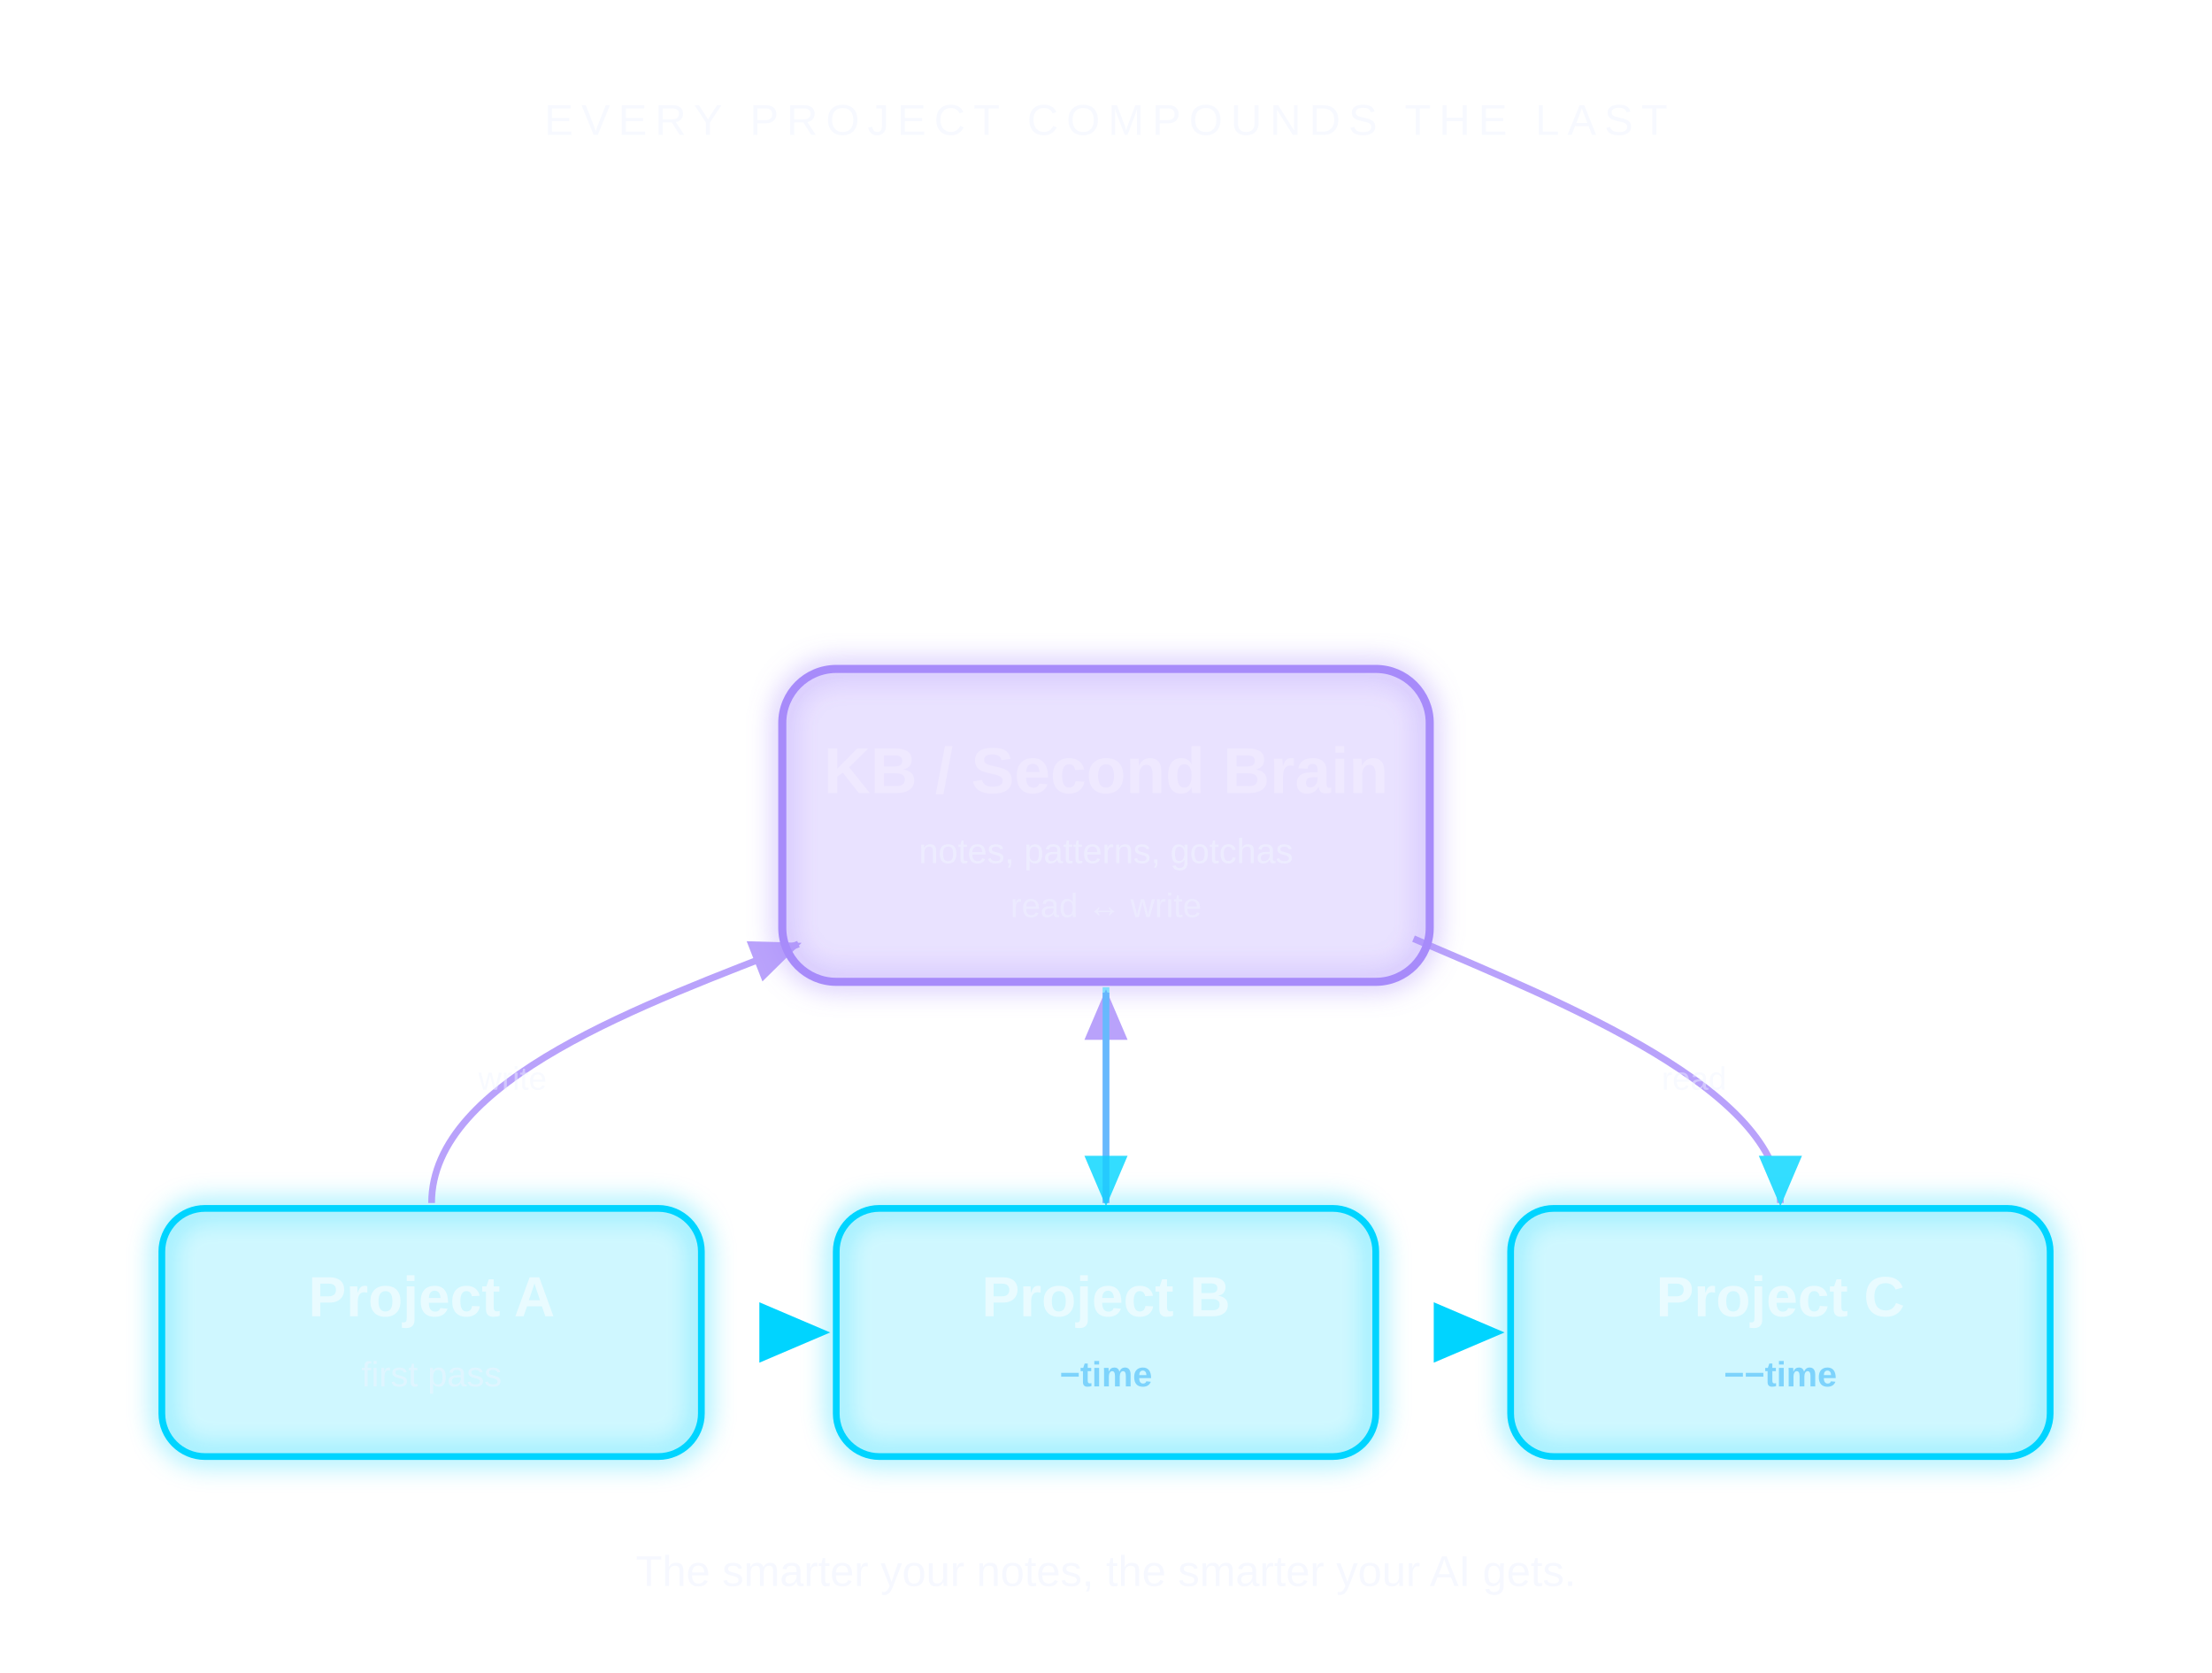
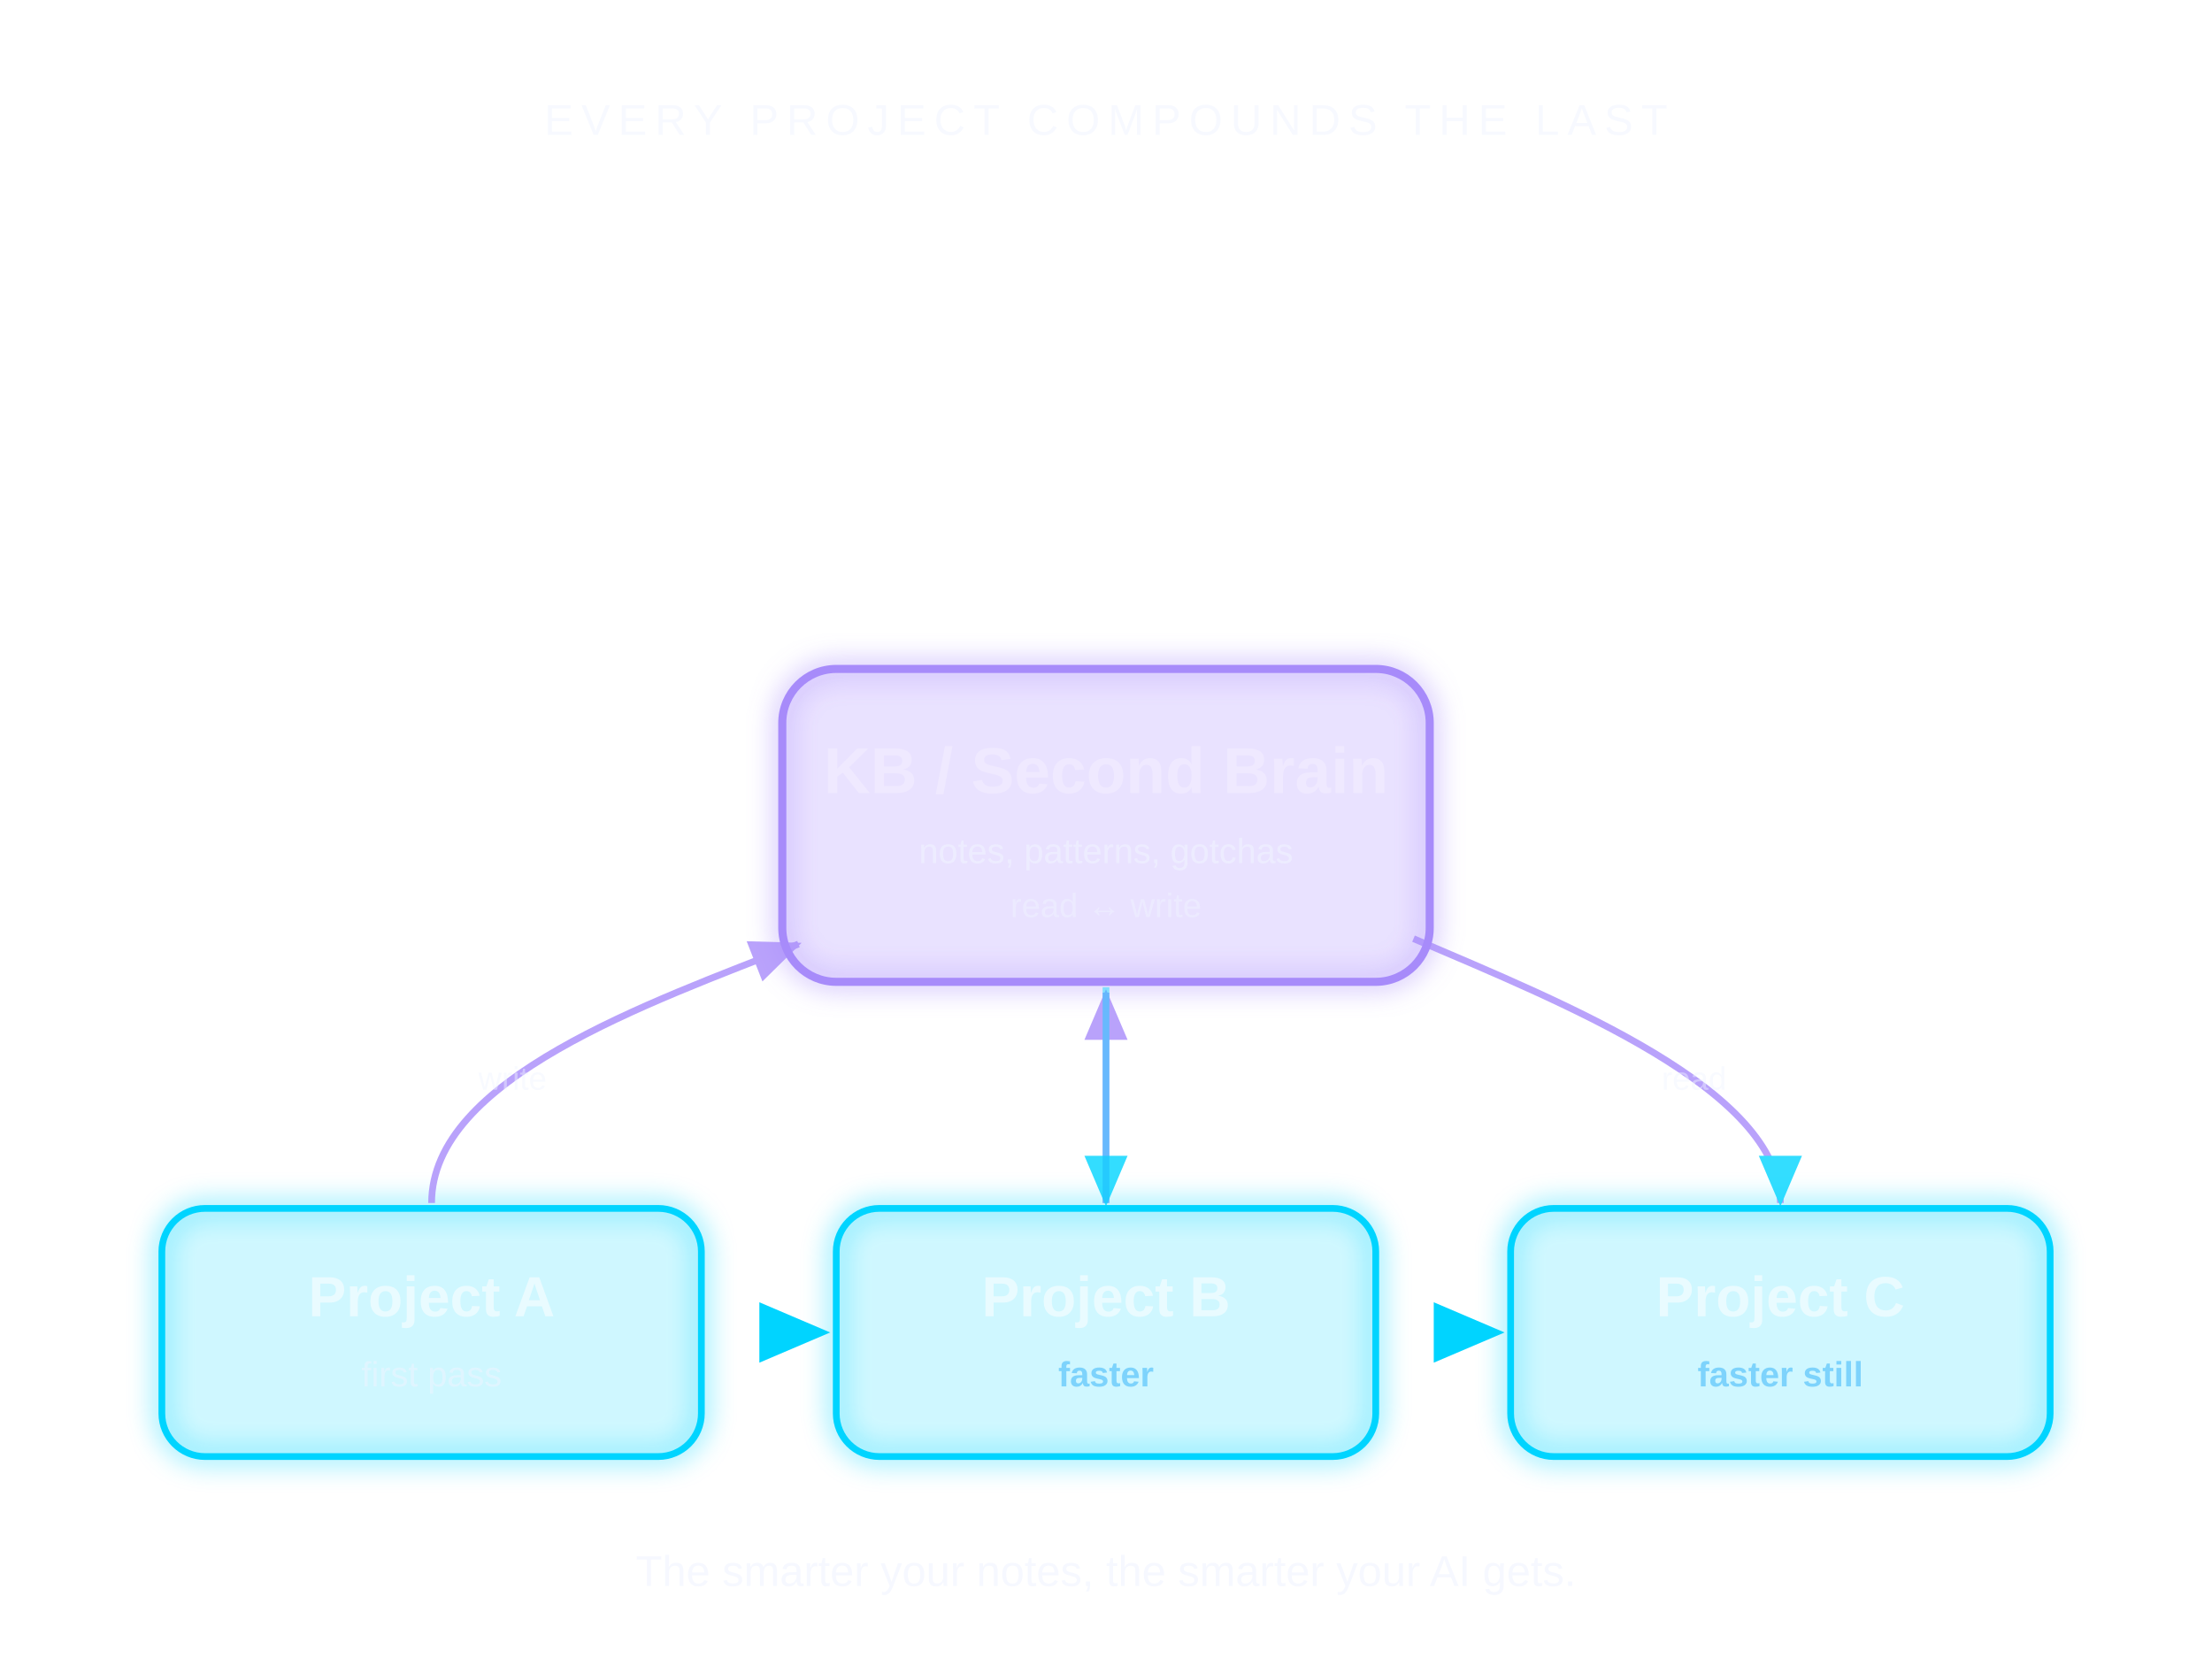
<svg xmlns="http://www.w3.org/2000/svg" viewBox="0 0 820 620" font-family="'Space Grotesk','Helvetica Neue',Arial,sans-serif">
  <defs>
    <filter id="gtr" x="-50%" y="-50%" width="200%" height="200%">
      <feGaussianBlur stdDeviation="5" result="b" />
      <feMerge>
        <feMergeNode in="b" />
        <feMergeNode in="SourceGraphic" />
      </feMerge>
    </filter>
    <marker id="atr" markerWidth="11" markerHeight="11" refX="7" refY="3.2" orient="auto">
      <path d="M0,0 L7.5,3.2 L0,6.4 Z" fill="#00d4ff" />
    </marker>
    <marker id="atrp" markerWidth="11" markerHeight="11" refX="7" refY="3.2" orient="auto">
      <path d="M0,0 L7.5,3.2 L0,6.4 Z" fill="#a78bfa" />
    </marker>
    <linearGradient id="ltr" x1="0" y1="0" x2="1" y2="0">
      <stop offset="0" stop-color="#00d4ff" />
      <stop offset="1" stop-color="#a78bfa" />
    </linearGradient>
  </defs>
  <text x="410" y="50" text-anchor="middle" fill="rgba(240,244,255,.55)" font-size="16" letter-spacing="3">EVERY PROJECT COMPOUNDS THE LAST</text>
  <rect x="290" y="248" width="240" height="116" rx="20" fill="rgba(167,139,250,.14)" stroke="#a78bfa" stroke-width="3" filter="url(#gtr)" />
  <text x="410" y="294" text-anchor="middle" fill="#efe9ff" font-size="24" font-weight="700">KB / Second Brain</text>
  <text x="410" y="320" text-anchor="middle" fill="rgba(240,244,255,.6)" font-size="13">notes, patterns, gotchas</text>
  <text x="410" y="340" text-anchor="middle" fill="rgba(240,244,255,.45)" font-size="12.5">read ↔ write</text>
  <rect x="60" y="448" width="200" height="92" rx="16" fill="rgba(0,212,255,.10)" stroke="#00d4ff" stroke-width="2.5" filter="url(#gtr)" />
  <text x="160" y="488" text-anchor="middle" fill="#e9fbff" font-size="21" font-weight="700">Project A</text>
  <text x="160" y="514" text-anchor="middle" fill="rgba(240,244,255,.5)" font-size="13">first pass</text>
  <rect x="310" y="448" width="200" height="92" rx="16" fill="rgba(0,212,255,.10)" stroke="#00d4ff" stroke-width="2.5" filter="url(#gtr)" />
  <text x="410" y="488" text-anchor="middle" fill="#e9fbff" font-size="21" font-weight="700">Project B</text>
-   <text x="410" y="514" text-anchor="middle" fill="#7dd3fc" font-size="13" font-weight="600">−time</text>
+   <text x="410" y="514" text-anchor="middle" fill="#7dd3fc" font-size="13" font-weight="600">faster</text>
  <rect x="560" y="448" width="200" height="92" rx="16" fill="rgba(0,212,255,.10)" stroke="#00d4ff" stroke-width="2.5" filter="url(#gtr)" />
  <text x="660" y="488" text-anchor="middle" fill="#e9fbff" font-size="21" font-weight="700">Project C</text>
-   <text x="660" y="514" text-anchor="middle" fill="#7dd3fc" font-size="13" font-weight="600">−−time</text>
+   <text x="660" y="514" text-anchor="middle" fill="#7dd3fc" font-size="13" font-weight="600">faster still</text>
  <line x1="260" y1="494" x2="306" y2="494" stroke="url(#ltr)" stroke-width="3.5" marker-end="url(#atr)" />
  <line x1="510" y1="494" x2="556" y2="494" stroke="url(#ltr)" stroke-width="3.5" marker-end="url(#atr)" />
  <path d="M160 446 C 160 400, 240 372, 296 350" fill="none" stroke="#a78bfa" stroke-width="2.5" opacity=".8" marker-end="url(#atrp)" />
  <path d="M524 348 C 580 372, 660 404, 660 446" fill="none" stroke="#a78bfa" stroke-width="2.5" opacity=".8" marker-end="url(#atr)" />
  <line x1="410" y1="446" x2="410" y2="368" stroke="#a78bfa" stroke-width="2.5" opacity=".8" marker-end="url(#atrp)" />
  <line x1="410" y1="366" x2="410" y2="446" stroke="rgba(0,212,255,.55)" stroke-width="2.5" opacity=".8" marker-end="url(#atr)" />
  <text x="190" y="404" text-anchor="middle" fill="rgba(240,244,255,.45)" font-size="12">write</text>
  <text x="628" y="404" text-anchor="middle" fill="rgba(240,244,255,.45)" font-size="12">read</text>
  <text x="410" y="588" text-anchor="middle" fill="rgba(240,244,255,.62)" font-size="16">The smarter your notes, the smarter your AI gets.</text>
</svg>
